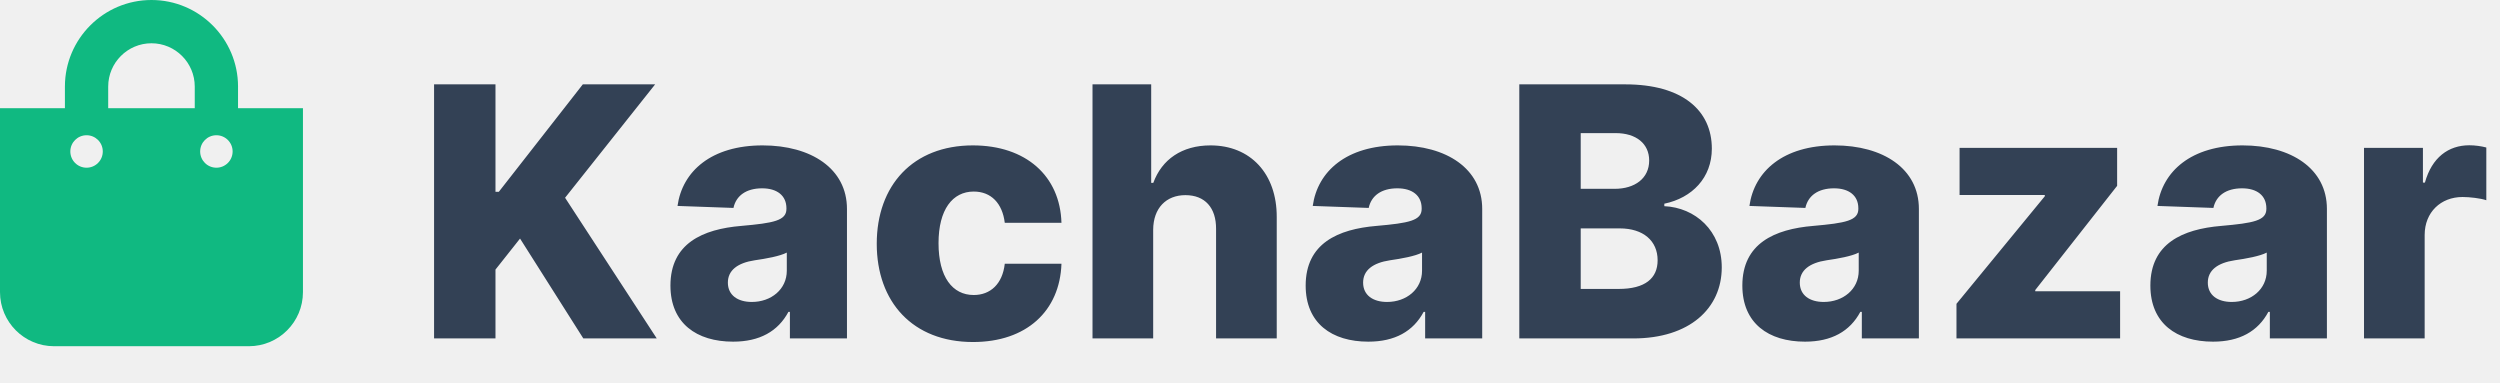
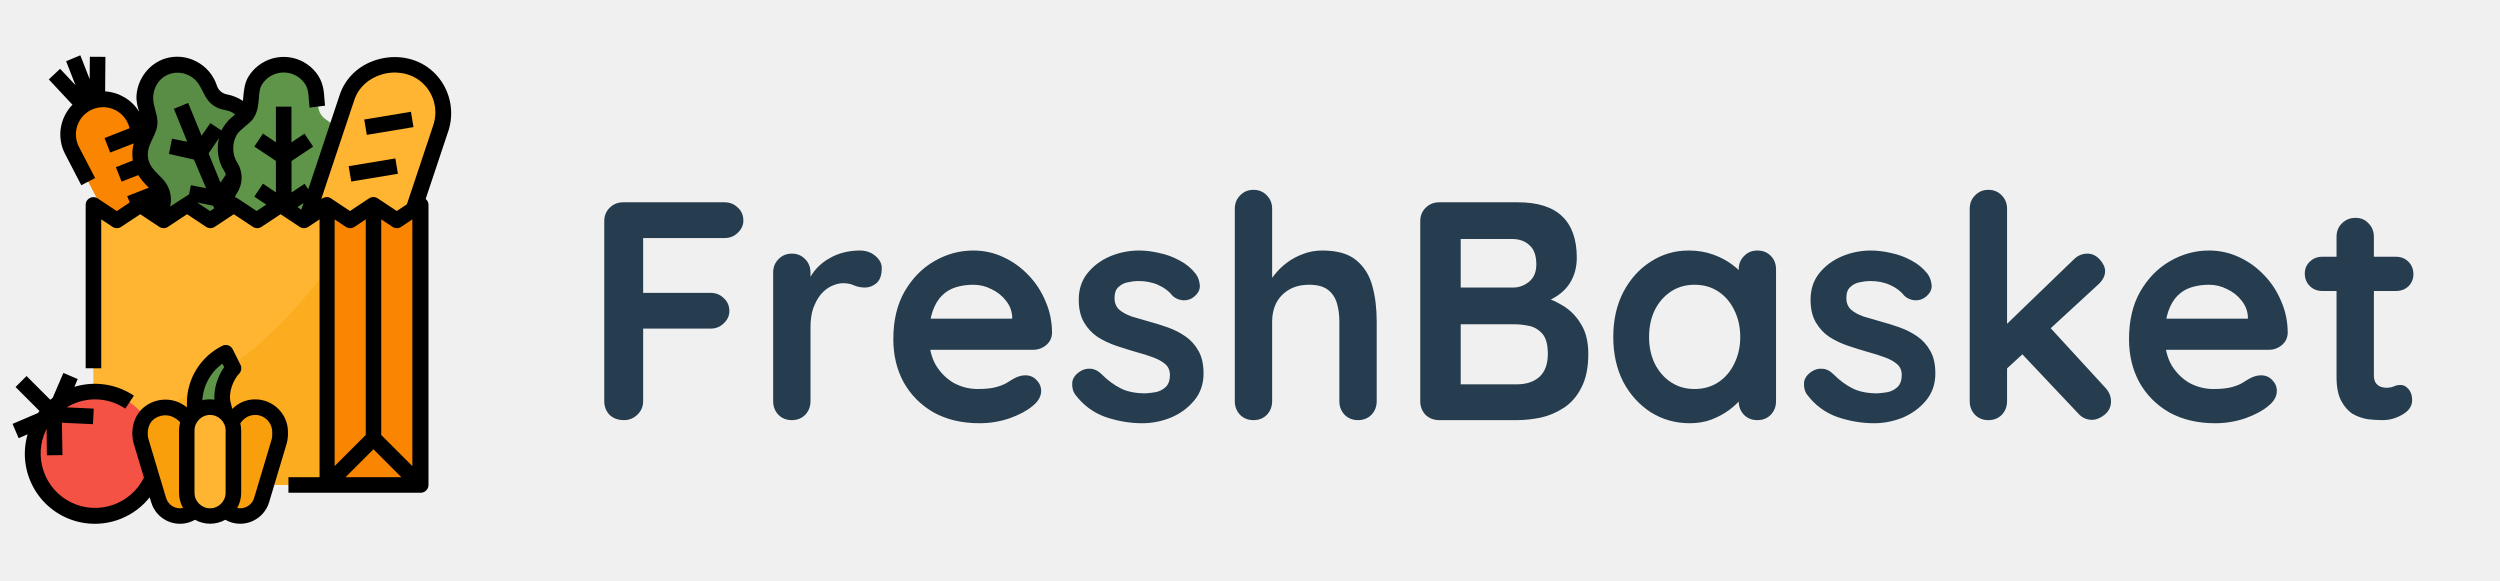
- <svg xmlns="http://www.w3.org/2000/svg" width="229" height="35" viewBox="0 0 229 35" fill="none">
-   <path d="M39.761 31H45.386V24.693L47.636 21.852L53.432 31H60.159L51.761 18.114L60.011 7.727H53.386L45.693 17.568H45.386V7.727H39.761V31ZM67.151 31.296C69.582 31.296 71.264 30.352 72.219 28.568H72.355V31H77.582V19.136C77.582 15.443 74.298 13.318 69.855 13.318C65.162 13.318 62.503 15.682 62.06 18.864L67.185 19.046C67.423 17.932 68.344 17.25 69.81 17.25C71.173 17.25 72.037 17.909 72.037 19.079V19.136C72.037 20.204 70.878 20.432 67.901 20.693C64.367 20.989 61.412 22.296 61.412 26.159C61.412 29.614 63.81 31.296 67.151 31.296ZM68.867 27.659C67.582 27.659 66.673 27.046 66.673 25.886C66.673 24.761 67.56 24.079 69.139 23.841C70.173 23.693 71.446 23.466 72.071 23.136V24.796C72.071 26.5 70.639 27.659 68.867 27.659ZM89.128 31.329C94.037 31.329 97.082 28.477 97.23 24.159H92.037C91.832 26.011 90.719 27.023 89.196 27.023C87.242 27.023 85.969 25.375 85.969 22.273C85.969 19.193 87.253 17.546 89.196 17.546C90.787 17.546 91.821 18.625 92.037 20.409H97.23C97.105 16.114 93.969 13.318 89.117 13.318C83.628 13.318 80.31 16.977 80.31 22.329C80.31 27.659 83.605 31.329 89.128 31.329ZM105.631 21.046C105.642 19.057 106.824 17.875 108.585 17.875C110.369 17.875 111.403 19.023 111.392 20.966V31H116.949V19.875C116.96 15.921 114.551 13.318 110.881 13.318C108.267 13.318 106.426 14.602 105.642 16.75H105.449V7.727H100.074V31H105.631V21.046ZM125.338 31.296C127.77 31.296 129.452 30.352 130.406 28.568H130.543V31H135.77V19.136C135.77 15.443 132.486 13.318 128.043 13.318C123.349 13.318 120.69 15.682 120.247 18.864L125.372 19.046C125.611 17.932 126.531 17.25 127.997 17.25C129.361 17.25 130.224 17.909 130.224 19.079V19.136C130.224 20.204 129.065 20.432 126.088 20.693C122.554 20.989 119.599 22.296 119.599 26.159C119.599 29.614 121.997 31.296 125.338 31.296ZM127.054 27.659C125.77 27.659 124.861 27.046 124.861 25.886C124.861 24.761 125.747 24.079 127.327 23.841C128.361 23.693 129.634 23.466 130.259 23.136V24.796C130.259 26.5 128.827 27.659 127.054 27.659ZM139.168 31H149.611C154.759 31 157.713 28.25 157.713 24.489C157.713 21.125 155.27 19.011 152.452 18.886V18.659C155.009 18.125 156.804 16.273 156.804 13.614C156.804 10.102 154.099 7.727 148.872 7.727H139.168V31ZM144.793 26.466V20.921H148.372C150.52 20.921 151.838 22.057 151.838 23.841C151.838 25.489 150.702 26.466 148.27 26.466H144.793ZM144.793 17.296V12.193H147.997C149.872 12.193 151.065 13.159 151.065 14.704C151.065 16.341 149.747 17.296 147.906 17.296H144.793ZM165.338 31.296C167.77 31.296 169.452 30.352 170.406 28.568H170.543V31H175.77V19.136C175.77 15.443 172.486 13.318 168.043 13.318C163.349 13.318 160.69 15.682 160.247 18.864L165.372 19.046C165.611 17.932 166.531 17.25 167.997 17.25C169.361 17.25 170.224 17.909 170.224 19.079V19.136C170.224 20.204 169.065 20.432 166.088 20.693C162.554 20.989 159.599 22.296 159.599 26.159C159.599 29.614 161.997 31.296 165.338 31.296ZM167.054 27.659C165.77 27.659 164.861 27.046 164.861 25.886C164.861 24.761 165.747 24.079 167.327 23.841C168.361 23.693 169.634 23.466 170.259 23.136V24.796C170.259 26.5 168.827 27.659 167.054 27.659ZM179.213 31H194.202V26.682H186.429V26.568L193.929 17.023V13.546H179.497V17.864H187.304V17.977L179.213 27.829V31ZM202.713 31.296C205.145 31.296 206.827 30.352 207.781 28.568H207.918V31H213.145V19.136C213.145 15.443 209.861 13.318 205.418 13.318C200.724 13.318 198.065 15.682 197.622 18.864L202.747 19.046C202.986 17.932 203.906 17.25 205.372 17.25C206.736 17.25 207.599 17.909 207.599 19.079V19.136C207.599 20.204 206.44 20.432 203.463 20.693C199.929 20.989 196.974 22.296 196.974 26.159C196.974 29.614 199.372 31.296 202.713 31.296ZM204.429 27.659C203.145 27.659 202.236 27.046 202.236 25.886C202.236 24.761 203.122 24.079 204.702 23.841C205.736 23.693 207.009 23.466 207.634 23.136V24.796C207.634 26.5 206.202 27.659 204.429 27.659ZM216.543 31H222.099V21.523C222.099 19.443 223.577 18.046 225.565 18.046C226.224 18.046 227.213 18.159 227.747 18.341V13.511C227.281 13.386 226.702 13.307 226.19 13.307C224.281 13.307 222.759 14.421 222.122 16.727H221.94V13.546H216.543V31Z" fill="#334155" />
-   <g clip-path="url(#clip0)">
-     <path d="M21.804 9.911V7.929C21.804 3.557 18.247 0 13.875 0C9.503 0 5.946 3.557 5.946 7.929V9.911H0V26.759C0 29.496 2.219 31.714 4.955 31.714H22.795C25.531 31.714 27.75 29.496 27.75 26.759V9.911H21.804ZM9.911 7.929C9.911 5.743 11.689 3.964 13.875 3.964C16.061 3.964 17.839 5.743 17.839 7.929V9.911H9.911V7.929ZM19.821 15.362C19 15.362 18.335 14.696 18.335 13.875C18.335 13.054 19 12.388 19.821 12.388C20.642 12.388 21.308 13.054 21.308 13.875C21.308 14.696 20.642 15.362 19.821 15.362ZM7.929 15.362C7.108 15.362 6.442 14.696 6.442 13.875C6.442 13.054 7.108 12.388 7.929 12.388C8.75 12.388 9.415 13.054 9.415 13.875C9.415 14.696 8.75 15.362 7.929 15.362Z" fill="#10B981" />
-   </g>
-   <defs>
-     <clipPath id="clip0">
-       <rect width="27.75" height="31.714" fill="white" />
-     </clipPath>
-   </defs>
+ <svg xmlns="http://www.w3.org/2000/svg" width="241" height="56" viewBox="0 0 241 56" fill="none">
+   <path d="M16.35 29.388C15.553 29.697 14.653 29.359 14.259 28.6L6.947 14.519C6.094 12.85 6.741 10.816 8.409 9.963C8.512 9.916 8.606 9.869 8.709 9.822C10.594 9.063 12.666 10.169 13.191 12.081L13.2 12.109L17.353 27.4C17.569 28.216 17.137 29.078 16.35 29.388V29.388Z" fill="#F98500" />
+   <path d="M15.956 22.291L13.884 23.106C13.5 23.247 13.069 23.059 12.909 22.675C12.759 22.291 12.947 21.85 13.331 21.7L15.553 20.828L15.956 22.291Z" fill="#FA6D00" />
+   <path d="M16.762 25.225L14.981 25.891C14.597 26.022 14.175 25.844 14.006 25.459C13.856 25.075 14.044 24.634 14.437 24.484L16.369 23.763L16.762 25.225Z" fill="#FA6D00" />
+   <path d="M25.172 15.616C24.544 15.184 24.225 14.425 24.366 13.666C24.712 11.922 23.587 10.225 21.834 9.869C21.816 9.869 21.788 9.859 21.769 9.859C21.047 9.738 20.447 9.222 20.222 8.519C20.166 8.35 20.1 8.181 20.025 8.022C19.228 6.428 17.297 5.781 15.703 6.578C14.194 7.328 13.519 9.119 14.156 10.675C14.484 11.481 14.644 12.213 14.091 12.991C13.059 14.444 13.406 16.459 14.859 17.481C14.869 17.491 14.887 17.5 14.897 17.509C15.525 17.95 15.825 18.719 15.675 19.469C15.338 21.213 16.481 22.909 18.234 23.247C19.809 23.547 21.356 22.656 21.891 21.147C23.484 21.944 25.416 21.288 26.212 19.703C26.925 18.269 26.484 16.534 25.172 15.616Z" fill="#598C44" />
+   <path d="M32.484 18.194C32.062 17.556 32.053 16.731 32.466 16.084C33.45 14.603 33.038 12.597 31.556 11.613C31.538 11.603 31.519 11.584 31.5 11.575C30.581 10.994 30.647 10.169 30.572 9.222C30.441 7.45 28.884 6.119 27.113 6.25C25.434 6.381 24.131 7.778 24.131 9.466C24.131 10.338 24 11.069 23.203 11.584C21.703 12.541 21.262 14.537 22.228 16.038C22.238 16.047 22.247 16.066 22.256 16.075C22.669 16.722 22.669 17.547 22.238 18.184C21.272 19.675 21.694 21.672 23.184 22.647C24.525 23.519 26.306 23.275 27.356 22.075C28.538 23.406 30.572 23.538 31.903 22.366C33.103 21.316 33.347 19.534 32.484 18.194V18.194Z" fill="#5F9548" />
+   <path d="M37.5 27.25L28.5 24.25L33.459 9.381C34.059 7.591 35.888 6.203 37.791 6.25C38.972 6.278 40.078 6.503 41.006 7.253C42.506 8.453 43.097 10.459 42.487 12.278L37.5 27.25Z" fill="#FFB531" />
+   <path d="M31.5 19.75V46.75H9V19.75L11.25 21.25L13.5 19.75L15.75 21.25L18 19.75L20.25 21.25L22.5 19.75L24.75 21.25L27 19.75L29.25 21.25L31.5 19.75Z" fill="#FFB531" />
+   <path d="M31.5 25.966V46.75H9V42.203C17.259 39.428 25.444 34.375 31.5 25.966Z" fill="#FCAC1F" />
+   <path d="M40.5 19.75V46.75H31.5V19.75L33.75 21.25L36 19.75L38.25 21.25L40.5 19.75Z" fill="#F98500" />
+   <path d="M9.141 49.75C12.454 49.75 15.141 47.064 15.141 43.75C15.141 40.436 12.454 37.75 9.141 37.75C5.827 37.75 3.141 40.436 3.141 43.75C3.141 47.064 5.827 49.75 9.141 49.75Z" fill="#F35244" />
+   <path d="M21.75 34L22.5 35.5C21.572 36.428 21.197 37.778 21.516 39.062L21.75 40H18.75V38.856C18.75 36.803 19.913 34.919 21.75 34Z" fill="#5F9548" />
+   <path d="M17.353 49.75C16.406 49.75 15.562 49.131 15.291 48.222L13.603 42.587C13.134 41.022 14.166 39.25 15.9 39.25C16.744 39.25 17.522 39.691 17.953 40.413L19.5 43V47.603C19.5 48.784 18.534 49.75 17.353 49.75V49.75Z" fill="#FA9F0C" />
+   <path d="M23.147 49.75C24.094 49.75 24.938 49.131 25.209 48.222L26.897 42.587C27.375 41.003 26.325 39.25 24.6 39.25C23.756 39.25 22.978 39.691 22.547 40.413L21 43V47.603C21 48.784 21.966 49.75 23.147 49.75V49.75Z" fill="#FA9F0C" />
+   <path d="M20.25 39.25C21.497 39.25 22.5 40.253 22.5 41.5V47.5C22.5 48.747 21.497 49.75 20.25 49.75C19.003 49.75 18 48.747 18 47.5V41.5C18 40.253 19.003 39.25 20.25 39.25Z" fill="#FFB531" />
+   <path d="M41.475 6.672C40.087 5.556 38.184 5.219 36.375 5.744C34.612 6.259 33.291 7.506 32.747 9.147L29.719 18.241L29.363 17.716L28.106 18.55V15.522L30.188 14.134L29.353 12.887L28.097 13.722V10.281H26.597V13.713L25.35 12.878L24.516 14.125L26.597 15.512V18.541L25.35 17.706L24.516 18.953L25.669 19.722L24.741 20.341L22.903 19.122C22.819 19.066 22.734 19.028 22.641 19.009C22.697 18.869 22.772 18.728 22.856 18.597C23.438 17.706 23.438 16.562 22.866 15.662C22.341 14.866 22.359 13.675 22.903 12.878C23.137 12.541 24.094 11.856 24.347 11.519C24.844 10.863 24.9 10.113 24.956 9.456C24.994 8.941 25.031 8.491 25.256 8.144C25.978 6.991 27.506 6.644 28.659 7.366C28.903 7.516 29.109 7.713 29.288 7.928C29.691 8.434 29.728 8.941 29.775 9.625C29.794 9.859 29.812 10.113 29.841 10.375L31.331 10.188C31.303 9.963 31.284 9.738 31.275 9.522C31.219 8.706 31.153 7.872 30.469 7C29.109 5.275 26.616 4.984 24.891 6.334C24.534 6.616 24.225 6.953 23.981 7.338C23.569 7.994 23.512 8.706 23.456 9.325C23.447 9.466 23.438 9.597 23.419 9.728C22.959 9.419 22.434 9.203 21.881 9.1C21.431 9.025 21.056 8.706 20.916 8.275C20.587 7.253 19.875 6.409 18.919 5.922C17.981 5.425 16.884 5.331 15.872 5.659C14.381 6.156 13.294 7.553 13.162 9.156C13.116 9.766 13.266 10.3 13.416 10.778C12.713 9.625 11.484 8.894 10.134 8.809L10.162 5.481L8.662 5.472L8.644 7.638L7.744 5.331L6.375 5.903L7.275 8.209L5.794 6.634L4.706 7.656L6.984 10.094C5.747 11.369 5.456 13.281 6.281 14.856L7.837 17.856L9.169 17.163L7.612 14.162C6.947 12.878 7.444 11.294 8.728 10.628C10.012 9.963 11.597 10.459 12.262 11.744C12.347 11.912 12.412 12.081 12.469 12.269L12.497 12.363L10.078 13.309L10.622 14.706L12.891 13.825V13.834C12.75 14.369 12.713 14.922 12.806 15.475L11.175 16.113L11.719 17.509L13.331 16.881C13.706 17.509 14.353 18.091 14.353 18.091L12.262 18.906L12.506 19.516L11.259 20.35L9.422 19.131C9.075 18.897 8.616 18.991 8.381 19.337C8.297 19.459 8.259 19.609 8.259 19.75V35.5H9.759V21.147L10.847 21.869C11.1 22.038 11.428 22.038 11.681 21.869L13.519 20.65L15.356 21.869C15.609 22.038 15.938 22.038 16.191 21.869L18.028 20.65L19.866 21.869C20.119 22.038 20.447 22.038 20.7 21.869L22.538 20.65L24.375 21.869C24.628 22.038 24.956 22.038 25.209 21.869L27.047 20.65L28.884 21.869C29.137 22.038 29.466 22.038 29.719 21.869L30.806 21.147V46H27.806V47.5H40.556C40.969 47.5 41.306 47.163 41.306 46.75V19.75C41.306 19.525 41.203 19.319 41.034 19.178L43.256 12.522C43.903 10.403 43.209 8.069 41.475 6.672V6.672ZM21.628 16.506C21.694 16.609 21.741 16.722 21.769 16.844L21.253 17.603L20.109 14.791L21.113 13.309C20.85 14.387 21.019 15.588 21.628 16.506ZM16.397 19.928C16.594 19.131 16.434 18.297 15.975 17.622C15.534 16.984 14.831 16.544 14.475 15.85C14.287 15.484 14.213 15.062 14.259 14.65C14.372 13.731 15.066 12.963 15.169 12.044C15.244 11.369 14.972 10.713 14.831 10.047C14.503 8.575 15.431 7.084 17.016 7.009C17.784 6.981 18.516 7.309 19.003 7.9C19.434 8.434 19.631 9.138 20.062 9.681C20.381 10.084 20.812 10.375 21.3 10.516C21.778 10.656 22.341 10.675 22.659 11.059C22.106 11.453 21.656 11.969 21.347 12.578L20.278 11.866L19.434 13.084L18.141 9.925L16.762 10.488L18.047 13.656L16.584 13.375L16.284 14.838L18.694 15.381L19.866 18.137L18.403 17.856L18.225 18.738C18.216 18.747 16.781 19.647 16.397 19.928V19.928ZM19.003 19.516L20.55 19.834L20.653 20.087L20.25 20.35L19.003 19.516ZM28.678 19.966L29.259 19.572L29.044 20.209L28.678 19.966ZM32.25 21.147L33.337 21.869C33.591 22.038 33.919 22.038 34.172 21.869L35.259 21.147V41.931L32.259 44.931V21.147H32.25ZM39.75 21.147V44.931L36.75 41.931V21.147L37.837 21.869C38.091 22.038 38.419 22.038 38.672 21.869L39.75 21.147ZM36 43.309L38.691 46H33.309L36 43.309ZM41.775 12.044L39.225 19.694L38.25 20.341L36.413 19.122C36.159 18.953 35.831 18.953 35.578 19.122L33.741 20.341C33.741 20.341 31.866 19.094 31.847 19.084C31.603 18.953 31.303 18.972 31.078 19.122L30.966 19.197L34.163 9.616C34.556 8.444 35.513 7.563 36.797 7.178C38.128 6.784 39.525 7.028 40.538 7.834C41.784 8.847 42.281 10.525 41.775 12.044V12.044Z" fill="black" />
+   <path d="M35.113 11.522L39.614 10.773L39.86 12.252L35.359 13.001L35.113 11.522Z" fill="black" />
+   <path d="M33.611 16.02L38.113 15.271L38.359 16.75L33.858 17.499L33.611 16.02Z" fill="black" />
+   <path d="M24.609 38.5C23.784 38.491 22.988 38.819 22.406 39.409C22.397 39.4 22.387 39.391 22.378 39.372L22.256 38.875C22.256 38.866 22.256 38.866 22.247 38.856C21.956 37.834 22.538 36.541 23.044 36.034C23.269 35.809 23.325 35.453 23.184 35.172L22.434 33.672C22.247 33.297 21.797 33.147 21.431 33.334C19.331 34.375 18.009 36.522 18.019 38.856V39.259C17.841 39.128 17.644 39.006 17.447 38.894C15.994 38.116 14.109 38.603 13.247 39.972C12.75 40.769 12.619 41.847 12.9 42.794L13.875 46.047C12.581 48.644 9.431 49.703 6.834 48.419C4.266 47.144 3.197 44.041 4.434 41.453C4.453 41.416 4.472 41.378 4.491 41.341L4.519 43.891L6.019 43.872L5.972 40.75L8.962 40.891L9.037 39.391L6.431 39.269C7.209 38.791 8.109 38.528 9.019 38.5C10.106 38.472 11.175 38.781 12.075 39.391L12.909 38.144C11.222 37.009 9.112 36.7 7.172 37.291L7.491 36.541L6.112 35.95L5.081 38.35C5.006 38.406 4.922 38.472 4.847 38.538L2.559 36.25L1.5 37.309L3.806 39.616C3.759 39.681 3.712 39.747 3.666 39.812L1.209 40.862L1.8 42.241L2.662 41.866C1.622 45.447 3.684 49.188 7.266 50.228C9.628 50.913 12.178 50.256 13.922 48.513C14.1 48.334 14.269 48.138 14.428 47.941L14.578 48.428C15.037 49.966 16.65 50.828 18.188 50.369C18.403 50.303 18.6 50.219 18.797 50.106C19.706 50.612 20.812 50.612 21.722 50.106C23.109 50.903 24.881 50.416 25.678 49.028C25.791 48.841 25.875 48.634 25.941 48.419L27.628 42.784C27.731 42.409 27.778 42.016 27.759 41.622C27.75 39.906 26.344 38.5 24.609 38.5V38.5ZM21.441 35.059L21.609 35.397C21.019 36.212 20.597 37.403 20.672 38.528C20.456 38.491 19.866 38.462 19.509 38.594C19.584 37.178 20.297 35.884 21.441 35.059ZM16.012 48.006L14.325 42.372C14.166 41.837 14.241 41.2 14.503 40.778C14.934 40.084 15.975 39.822 16.725 40.225C17.081 40.413 17.222 40.544 17.363 40.722C17.297 40.975 17.259 41.237 17.259 41.5V47.5C17.259 48.016 17.391 48.522 17.644 48.972C16.922 49.122 16.219 48.7 16.012 48.006ZM18.75 47.5V41.5C18.75 40.675 19.425 40 20.25 40C21.075 40 21.75 40.675 21.75 41.5V47.5C21.75 48.325 21.075 49 20.25 49C19.425 49 18.75 48.325 18.75 47.5ZM26.184 42.372L24.497 48.006C24.291 48.7 23.578 49.122 22.866 48.972C23.119 48.522 23.25 48.016 23.25 47.5V41.5C23.25 41.266 23.222 41.041 23.166 40.816C23.363 40.516 23.812 40 24.6 40C25.509 40 26.241 40.741 26.241 41.641C26.259 41.884 26.241 42.138 26.184 42.372V42.372Z" fill="black" />
+   <path d="M60.14 40.5C59.58 40.5 59.12 40.33 58.76 39.99C58.42 39.63 58.25 39.19 58.25 38.67V21.33C58.25 20.81 58.42 20.38 58.76 20.04C59.12 19.68 59.56 19.5 60.08 19.5H69.83C70.35 19.5 70.78 19.67 71.12 20.01C71.48 20.33 71.66 20.75 71.66 21.27C71.66 21.71 71.48 22.1 71.12 22.44C70.78 22.78 70.35 22.95 69.83 22.95H61.73L62 22.59V28.62L61.79 28.23H68.48C69 28.23 69.43 28.4 69.77 28.74C70.13 29.06 70.31 29.48 70.31 30C70.31 30.44 70.13 30.83 69.77 31.17C69.43 31.51 69 31.68 68.48 31.68H61.73L62 31.41V38.67C62 39.19 61.81 39.63 61.43 39.99C61.07 40.33 60.64 40.5 60.14 40.5ZM76.332 40.5C75.812 40.5 75.382 40.33 75.042 39.99C74.702 39.63 74.532 39.19 74.532 38.67V26.28C74.532 25.76 74.702 25.33 75.042 24.99C75.382 24.63 75.812 24.45 76.332 24.45C76.852 24.45 77.282 24.63 77.622 24.99C77.962 25.33 78.132 25.76 78.132 26.28V29.1L77.922 27.09C78.142 26.61 78.422 26.19 78.762 25.83C79.122 25.45 79.522 25.14 79.962 24.9C80.402 24.64 80.872 24.45 81.372 24.33C81.872 24.21 82.372 24.15 82.872 24.15C83.472 24.15 83.972 24.32 84.372 24.66C84.792 25 85.002 25.4 85.002 25.86C85.002 26.52 84.832 27 84.492 27.3C84.152 27.58 83.782 27.72 83.382 27.72C83.002 27.72 82.652 27.65 82.332 27.51C82.032 27.37 81.682 27.3 81.282 27.3C80.922 27.3 80.552 27.39 80.172 27.57C79.812 27.73 79.472 27.99 79.152 28.35C78.852 28.71 78.602 29.16 78.402 29.7C78.222 30.22 78.132 30.84 78.132 31.56V38.67C78.132 39.19 77.962 39.63 77.622 39.99C77.282 40.33 76.852 40.5 76.332 40.5ZM94.426 40.8C92.726 40.8 91.246 40.45 89.986 39.75C88.746 39.03 87.786 38.06 87.106 36.84C86.446 35.62 86.116 34.24 86.116 32.7C86.116 30.9 86.476 29.37 87.196 28.11C87.936 26.83 88.896 25.85 90.076 25.17C91.256 24.49 92.506 24.15 93.826 24.15C94.846 24.15 95.806 24.36 96.706 24.78C97.626 25.2 98.436 25.78 99.136 26.52C99.836 27.24 100.386 28.08 100.786 29.04C101.206 30 101.416 31.02 101.416 32.1C101.396 32.58 101.206 32.97 100.846 33.27C100.486 33.57 100.066 33.72 99.586 33.72H88.126L87.226 30.72H98.236L97.576 31.32V30.51C97.536 29.93 97.326 29.41 96.946 28.95C96.586 28.49 96.126 28.13 95.566 27.87C95.026 27.59 94.446 27.45 93.826 27.45C93.226 27.45 92.666 27.53 92.146 27.69C91.626 27.85 91.176 28.12 90.796 28.5C90.416 28.88 90.116 29.39 89.896 30.03C89.676 30.67 89.566 31.48 89.566 32.46C89.566 33.54 89.786 34.46 90.226 35.22C90.686 35.96 91.266 36.53 91.966 36.93C92.686 37.31 93.446 37.5 94.246 37.5C94.986 37.5 95.576 37.44 96.016 37.32C96.456 37.2 96.806 37.06 97.066 36.9C97.346 36.72 97.596 36.57 97.816 36.45C98.176 36.27 98.516 36.18 98.836 36.18C99.276 36.18 99.636 36.33 99.916 36.63C100.216 36.93 100.366 37.28 100.366 37.68C100.366 38.22 100.086 38.71 99.526 39.15C99.006 39.59 98.276 39.98 97.336 40.32C96.396 40.64 95.426 40.8 94.426 40.8ZM103.631 38.01C103.431 37.73 103.341 37.37 103.361 36.93C103.381 36.49 103.641 36.11 104.141 35.79C104.461 35.59 104.801 35.51 105.161 35.55C105.521 35.57 105.871 35.75 106.211 36.09C106.791 36.67 107.401 37.12 108.041 37.44C108.681 37.76 109.481 37.92 110.441 37.92C110.741 37.9 111.071 37.86 111.431 37.8C111.791 37.72 112.101 37.56 112.361 37.32C112.641 37.06 112.781 36.67 112.781 36.15C112.781 35.71 112.631 35.36 112.331 35.1C112.031 34.84 111.631 34.62 111.131 34.44C110.651 34.26 110.111 34.09 109.511 33.93C108.891 33.75 108.251 33.55 107.591 33.33C106.951 33.11 106.361 32.83 105.821 32.49C105.281 32.13 104.841 31.66 104.501 31.08C104.161 30.5 103.991 29.77 103.991 28.89C103.991 27.89 104.271 27.04 104.831 26.34C105.391 25.64 106.111 25.1 106.991 24.72C107.891 24.34 108.831 24.15 109.811 24.15C110.431 24.15 111.081 24.23 111.761 24.39C112.441 24.53 113.091 24.77 113.711 25.11C114.331 25.43 114.851 25.86 115.271 26.4C115.491 26.7 115.621 27.06 115.661 27.48C115.701 27.9 115.511 28.28 115.091 28.62C114.791 28.86 114.441 28.97 114.041 28.95C113.641 28.91 113.311 28.77 113.051 28.53C112.711 28.09 112.251 27.74 111.671 27.48C111.111 27.22 110.461 27.09 109.721 27.09C109.421 27.09 109.091 27.13 108.731 27.21C108.391 27.27 108.091 27.42 107.831 27.66C107.571 27.88 107.441 28.24 107.441 28.74C107.441 29.2 107.591 29.57 107.891 29.85C108.191 30.11 108.591 30.33 109.091 30.51C109.611 30.67 110.161 30.83 110.741 30.99C111.341 31.15 111.951 31.34 112.571 31.56C113.191 31.78 113.761 32.07 114.281 32.43C114.801 32.79 115.221 33.26 115.541 33.84C115.861 34.4 116.021 35.12 116.021 36C116.021 37.02 115.721 37.89 115.121 38.61C114.521 39.33 113.771 39.88 112.871 40.26C111.971 40.62 111.051 40.8 110.111 40.8C108.931 40.8 107.751 40.6 106.571 40.2C105.391 39.78 104.411 39.05 103.631 38.01ZM127.464 24.15C128.904 24.15 129.994 24.46 130.734 25.08C131.494 25.7 132.014 26.53 132.294 27.57C132.574 28.59 132.714 29.73 132.714 30.99V38.67C132.714 39.19 132.544 39.63 132.204 39.99C131.864 40.33 131.434 40.5 130.914 40.5C130.394 40.5 129.964 40.33 129.624 39.99C129.284 39.63 129.114 39.19 129.114 38.67V30.99C129.114 30.33 129.034 29.74 128.874 29.22C128.714 28.68 128.424 28.25 128.004 27.93C127.584 27.61 126.984 27.45 126.204 27.45C125.444 27.45 124.794 27.61 124.254 27.93C123.714 28.25 123.304 28.68 123.024 29.22C122.764 29.74 122.634 30.33 122.634 30.99V38.67C122.634 39.19 122.464 39.63 122.124 39.99C121.784 40.33 121.354 40.5 120.834 40.5C120.314 40.5 119.884 40.33 119.544 39.99C119.204 39.63 119.034 39.19 119.034 38.67V20.13C119.034 19.61 119.204 19.18 119.544 18.84C119.884 18.48 120.314 18.3 120.834 18.3C121.354 18.3 121.784 18.48 122.124 18.84C122.464 19.18 122.634 19.61 122.634 20.13V27.57L122.184 27.48C122.364 27.14 122.614 26.78 122.934 26.4C123.254 26 123.644 25.63 124.104 25.29C124.564 24.95 125.074 24.68 125.634 24.48C126.194 24.26 126.804 24.15 127.464 24.15ZM146.302 19.5C148.222 19.5 149.652 19.95 150.592 20.85C151.532 21.75 152.002 23.08 152.002 24.84C152.002 25.78 151.772 26.61 151.312 27.33C150.852 28.03 150.172 28.58 149.272 28.98C148.372 29.36 147.262 29.55 145.942 29.55L146.062 28.2C146.682 28.2 147.392 28.29 148.192 28.47C148.992 28.63 149.762 28.93 150.502 29.37C151.262 29.79 151.882 30.39 152.362 31.17C152.862 31.93 153.112 32.91 153.112 34.11C153.112 35.43 152.892 36.51 152.452 37.35C152.032 38.19 151.472 38.84 150.772 39.3C150.072 39.76 149.322 40.08 148.522 40.26C147.722 40.42 146.952 40.5 146.212 40.5H138.742C138.222 40.5 137.782 40.33 137.422 39.99C137.082 39.63 136.912 39.19 136.912 38.67V21.33C136.912 20.81 137.082 20.38 137.422 20.04C137.782 19.68 138.222 19.5 138.742 19.5H146.302ZM145.762 23.04H140.422L140.812 22.56V27.99L140.452 27.72H145.852C146.432 27.72 146.952 27.53 147.412 27.15C147.872 26.77 148.102 26.22 148.102 25.5C148.102 24.64 147.882 24.02 147.442 23.64C147.022 23.24 146.462 23.04 145.762 23.04ZM146.002 31.26H140.542L140.812 31.02V37.35L140.512 37.05H146.212C147.132 37.05 147.862 36.81 148.402 36.33C148.942 35.83 149.212 35.09 149.212 34.11C149.212 33.21 149.032 32.56 148.672 32.16C148.312 31.76 147.882 31.51 147.382 31.41C146.882 31.31 146.422 31.26 146.002 31.26ZM169.41 24.15C169.93 24.15 170.36 24.32 170.7 24.66C171.04 25 171.21 25.44 171.21 25.98V38.67C171.21 39.19 171.04 39.63 170.7 39.99C170.36 40.33 169.93 40.5 169.41 40.5C168.89 40.5 168.46 40.33 168.12 39.99C167.78 39.63 167.61 39.19 167.61 38.67V37.2L168.27 37.47C168.27 37.73 168.13 38.05 167.85 38.43C167.57 38.79 167.19 39.15 166.71 39.51C166.23 39.87 165.66 40.18 165 40.44C164.36 40.68 163.66 40.8 162.9 40.8C161.52 40.8 160.27 40.45 159.15 39.75C158.03 39.03 157.14 38.05 156.48 36.81C155.84 35.55 155.52 34.11 155.52 32.49C155.52 30.85 155.84 29.41 156.48 28.17C157.14 26.91 158.02 25.93 159.12 25.23C160.22 24.51 161.44 24.15 162.78 24.15C163.64 24.15 164.43 24.28 165.15 24.54C165.87 24.8 166.49 25.13 167.01 25.53C167.55 25.93 167.96 26.34 168.24 26.76C168.54 27.16 168.69 27.5 168.69 27.78L167.61 28.17V25.98C167.61 25.46 167.78 25.03 168.12 24.69C168.46 24.33 168.89 24.15 169.41 24.15ZM163.35 37.5C164.23 37.5 165 37.28 165.66 36.84C166.32 36.4 166.83 35.8 167.19 35.04C167.57 34.28 167.76 33.43 167.76 32.49C167.76 31.53 167.57 30.67 167.19 29.91C166.83 29.15 166.32 28.55 165.66 28.11C165 27.67 164.23 27.45 163.35 27.45C162.49 27.45 161.73 27.67 161.07 28.11C160.41 28.55 159.89 29.15 159.51 29.91C159.15 30.67 158.97 31.53 158.97 32.49C158.97 33.43 159.15 34.28 159.51 35.04C159.89 35.8 160.41 36.4 161.07 36.84C161.73 37.28 162.49 37.5 163.35 37.5ZM174.178 38.01C173.978 37.73 173.888 37.37 173.908 36.93C173.928 36.49 174.188 36.11 174.688 35.79C175.008 35.59 175.348 35.51 175.708 35.55C176.068 35.57 176.418 35.75 176.758 36.09C177.338 36.67 177.948 37.12 178.588 37.44C179.228 37.76 180.028 37.92 180.988 37.92C181.288 37.9 181.618 37.86 181.978 37.8C182.338 37.72 182.648 37.56 182.908 37.32C183.188 37.06 183.328 36.67 183.328 36.15C183.328 35.71 183.178 35.36 182.878 35.1C182.578 34.84 182.178 34.62 181.678 34.44C181.198 34.26 180.658 34.09 180.058 33.93C179.438 33.75 178.798 33.55 178.138 33.33C177.498 33.11 176.908 32.83 176.368 32.49C175.828 32.13 175.388 31.66 175.048 31.08C174.708 30.5 174.538 29.77 174.538 28.89C174.538 27.89 174.818 27.04 175.378 26.34C175.938 25.64 176.658 25.1 177.538 24.72C178.438 24.34 179.378 24.15 180.358 24.15C180.978 24.15 181.628 24.23 182.308 24.39C182.988 24.53 183.638 24.77 184.258 25.11C184.878 25.43 185.398 25.86 185.818 26.4C186.038 26.7 186.168 27.06 186.208 27.48C186.248 27.9 186.058 28.28 185.638 28.62C185.338 28.86 184.988 28.97 184.588 28.95C184.188 28.91 183.858 28.77 183.598 28.53C183.258 28.09 182.798 27.74 182.218 27.48C181.658 27.22 181.008 27.09 180.268 27.09C179.968 27.09 179.638 27.13 179.278 27.21C178.938 27.27 178.638 27.42 178.378 27.66C178.118 27.88 177.988 28.24 177.988 28.74C177.988 29.2 178.138 29.57 178.438 29.85C178.738 30.11 179.138 30.33 179.638 30.51C180.158 30.67 180.708 30.83 181.288 30.99C181.888 31.15 182.498 31.34 183.118 31.56C183.738 31.78 184.308 32.07 184.828 32.43C185.348 32.79 185.768 33.26 186.088 33.84C186.408 34.4 186.568 35.12 186.568 36C186.568 37.02 186.268 37.89 185.668 38.61C185.068 39.33 184.318 39.88 183.418 40.26C182.518 40.62 181.598 40.8 180.658 40.8C179.478 40.8 178.298 40.6 177.118 40.2C175.938 39.78 174.958 39.05 174.178 38.01ZM191.681 40.5C191.161 40.5 190.731 40.33 190.391 39.99C190.051 39.63 189.881 39.19 189.881 38.67V20.13C189.881 19.61 190.051 19.18 190.391 18.84C190.731 18.48 191.161 18.3 191.681 18.3C192.201 18.3 192.631 18.48 192.971 18.84C193.311 19.18 193.481 19.61 193.481 20.13V38.67C193.481 39.19 193.311 39.63 192.971 39.99C192.631 40.33 192.201 40.5 191.681 40.5ZM201.221 24.45C201.681 24.45 202.081 24.64 202.421 25.02C202.761 25.4 202.931 25.77 202.931 26.13C202.931 26.61 202.691 27.06 202.211 27.48L193.181 35.79L193.031 31.65L199.901 25.02C200.281 24.64 200.721 24.45 201.221 24.45ZM201.671 40.47C201.151 40.47 200.711 40.27 200.351 39.87L194.801 33.99L197.531 31.47L202.931 37.35C203.311 37.75 203.501 38.2 203.501 38.7C203.501 39.22 203.291 39.65 202.871 39.99C202.471 40.31 202.071 40.47 201.671 40.47ZM213.547 40.8C211.847 40.8 210.367 40.45 209.107 39.75C207.867 39.03 206.907 38.06 206.227 36.84C205.567 35.62 205.237 34.24 205.237 32.7C205.237 30.9 205.597 29.37 206.317 28.11C207.057 26.83 208.017 25.85 209.197 25.17C210.377 24.49 211.627 24.15 212.947 24.15C213.967 24.15 214.927 24.36 215.827 24.78C216.747 25.2 217.557 25.78 218.257 26.52C218.957 27.24 219.507 28.08 219.907 29.04C220.327 30 220.537 31.02 220.537 32.1C220.517 32.58 220.327 32.97 219.967 33.27C219.607 33.57 219.187 33.72 218.707 33.72H207.247L206.347 30.72H217.357L216.697 31.32V30.51C216.657 29.93 216.447 29.41 216.067 28.95C215.707 28.49 215.247 28.13 214.687 27.87C214.147 27.59 213.567 27.45 212.947 27.45C212.347 27.45 211.787 27.53 211.267 27.69C210.747 27.85 210.297 28.12 209.917 28.5C209.537 28.88 209.237 29.39 209.017 30.03C208.797 30.67 208.687 31.48 208.687 32.46C208.687 33.54 208.907 34.46 209.347 35.22C209.807 35.96 210.387 36.53 211.087 36.93C211.807 37.31 212.567 37.5 213.367 37.5C214.107 37.5 214.697 37.44 215.137 37.32C215.577 37.2 215.927 37.06 216.187 36.9C216.467 36.72 216.717 36.57 216.937 36.45C217.297 36.27 217.637 36.18 217.957 36.18C218.397 36.18 218.757 36.33 219.037 36.63C219.337 36.93 219.487 37.28 219.487 37.68C219.487 38.22 219.207 38.71 218.647 39.15C218.127 39.59 217.397 39.98 216.457 40.32C215.517 40.64 214.547 40.8 213.547 40.8ZM223.862 24.75H230.972C231.452 24.75 231.852 24.91 232.172 25.23C232.492 25.55 232.652 25.95 232.652 26.43C232.652 26.89 232.492 27.28 232.172 27.6C231.852 27.9 231.452 28.05 230.972 28.05H223.862C223.382 28.05 222.982 27.89 222.662 27.57C222.342 27.25 222.182 26.85 222.182 26.37C222.182 25.91 222.342 25.53 222.662 25.23C222.982 24.91 223.382 24.75 223.862 24.75ZM227.072 21C227.592 21 228.012 21.18 228.332 21.54C228.672 21.88 228.842 22.31 228.842 22.83V36.18C228.842 36.46 228.892 36.69 228.992 36.87C229.112 37.05 229.262 37.18 229.442 37.26C229.642 37.34 229.852 37.38 230.072 37.38C230.312 37.38 230.532 37.34 230.732 37.26C230.932 37.16 231.162 37.11 231.422 37.11C231.702 37.11 231.952 37.24 232.172 37.5C232.412 37.76 232.532 38.12 232.532 38.58C232.532 39.14 232.222 39.6 231.602 39.96C231.002 40.32 230.352 40.5 229.652 40.5C229.232 40.5 228.762 40.47 228.242 40.41C227.742 40.33 227.262 40.16 226.802 39.9C226.362 39.62 225.992 39.2 225.692 38.64C225.392 38.08 225.242 37.31 225.242 36.33V22.83C225.242 22.31 225.412 21.88 225.752 21.54C226.112 21.18 226.552 21 227.072 21Z" fill="#253D4E" />
</svg>
